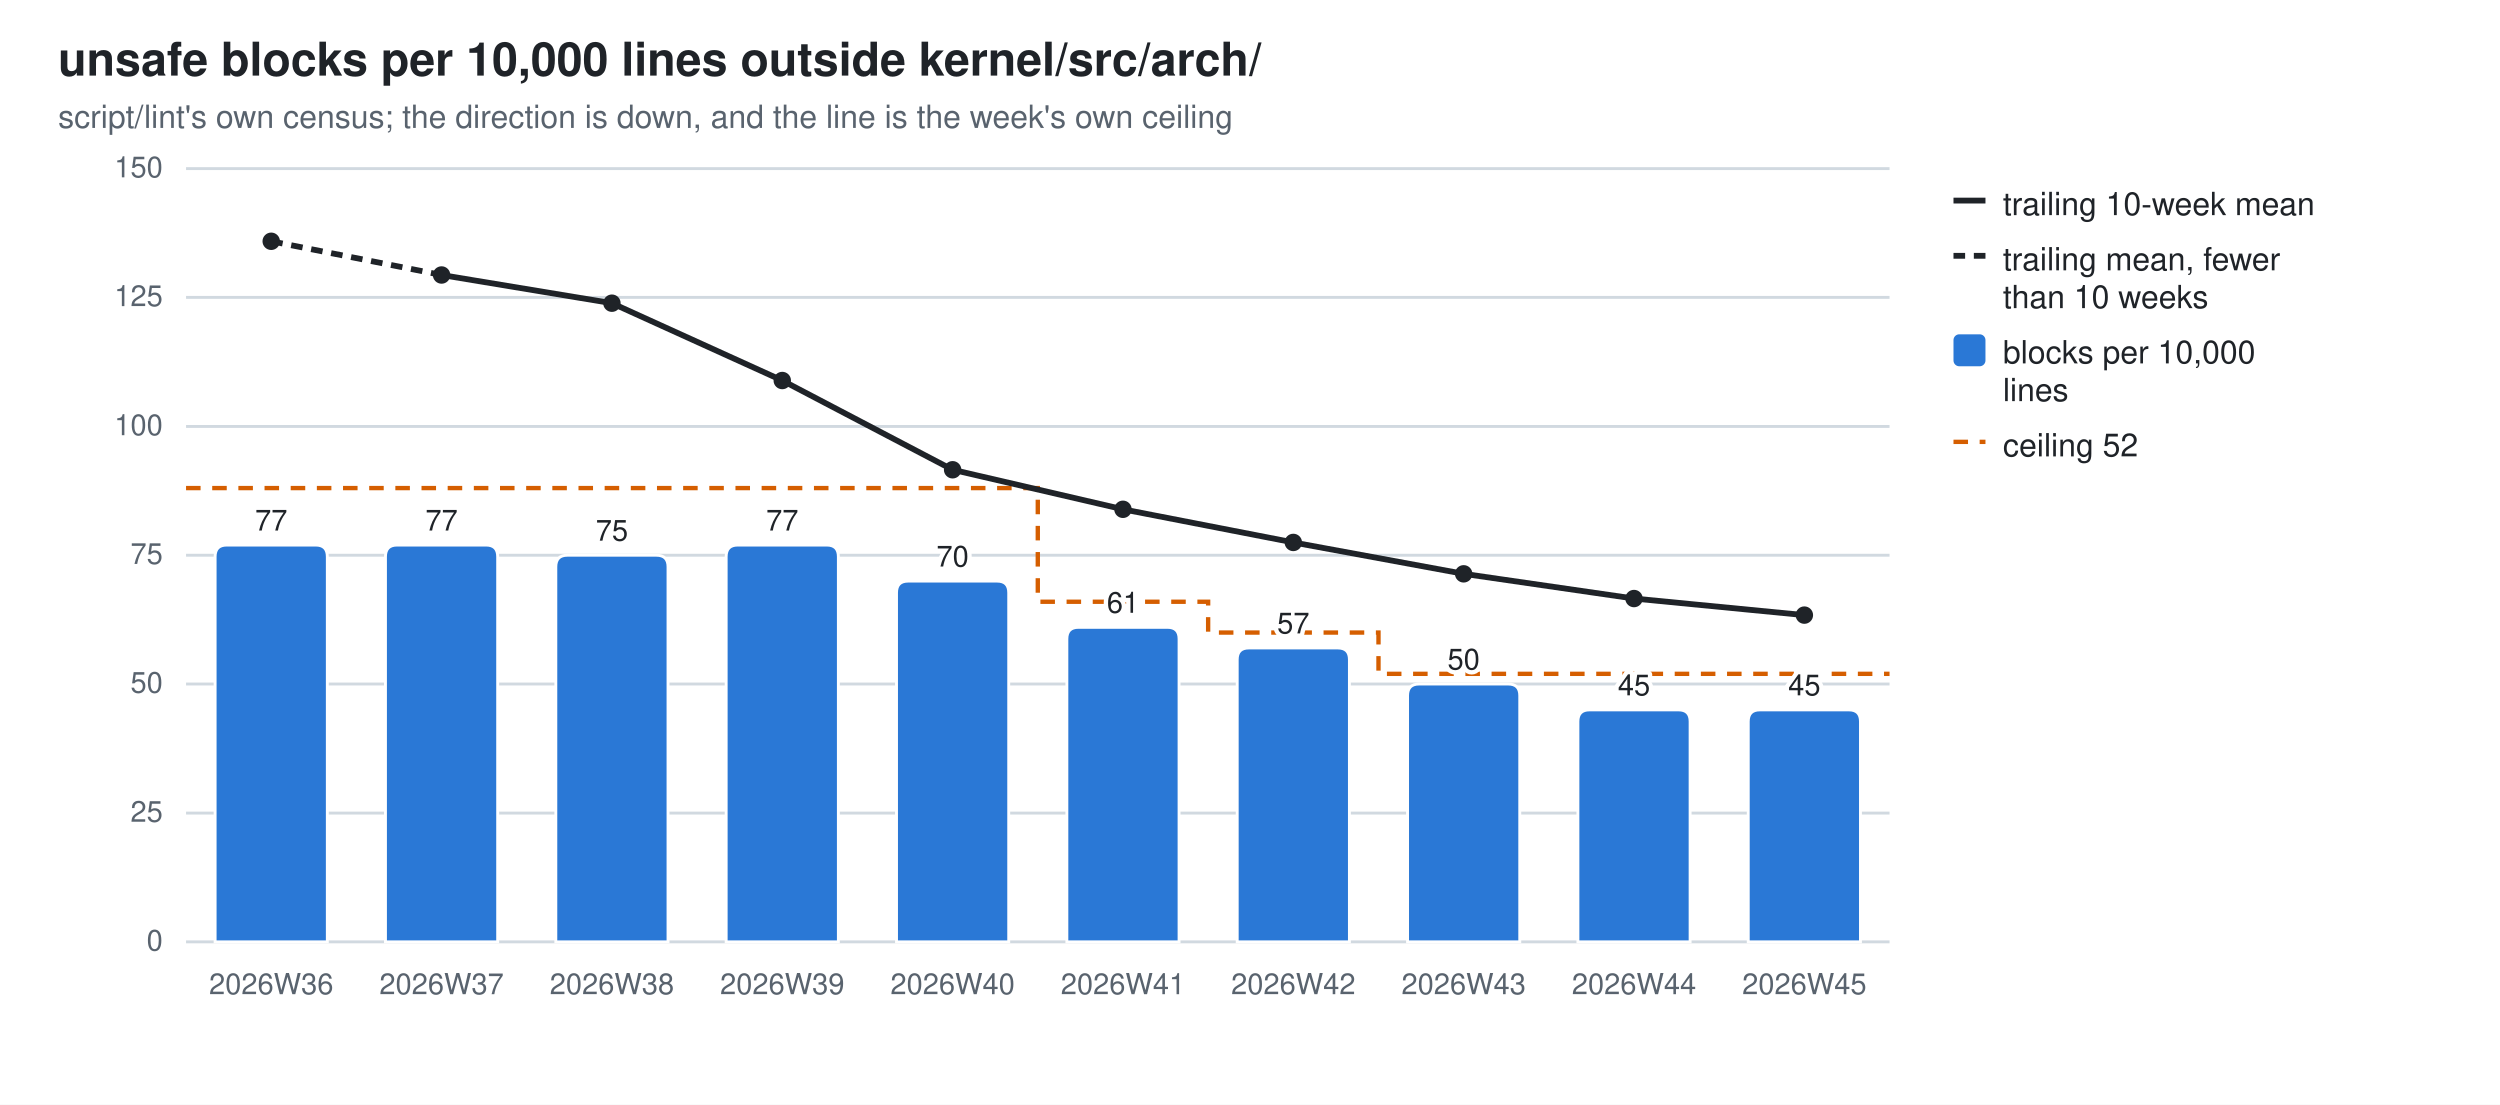
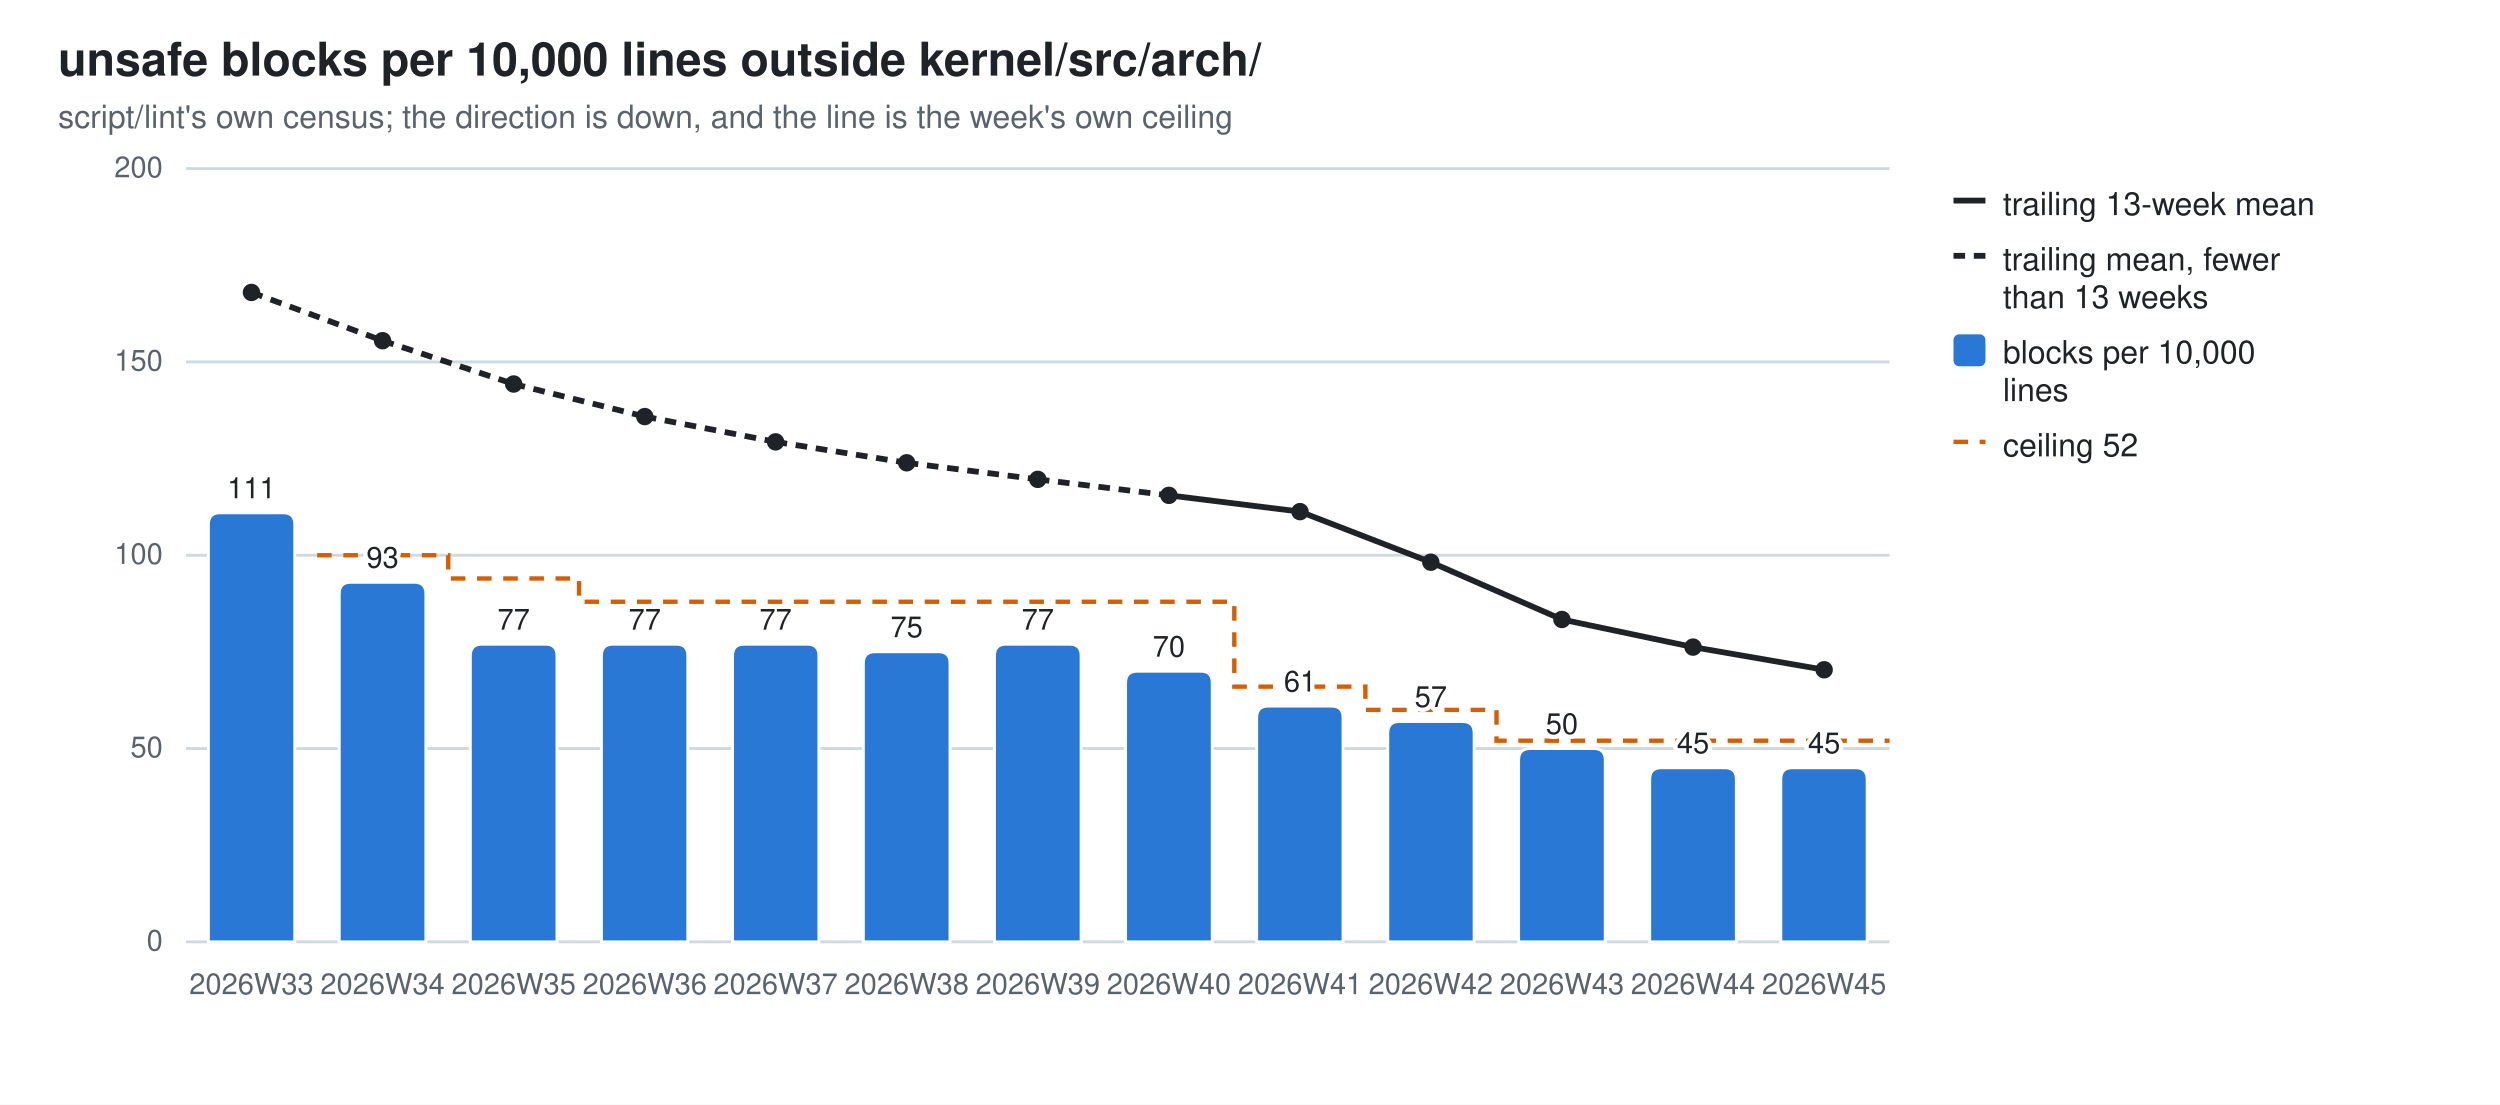
<svg xmlns="http://www.w3.org/2000/svg" width="860" height="380" viewBox="0 0 860 380" role="img" aria-label="unsafe blocks per 10,000 lines outside kernel/src/arch/">
  <style>
  .bg{fill:#ffffff} .fg{fill:#1f2328} .mut{fill:#59636e} .grid{stroke:#d1d9e0}
  .seg{stroke:#ffffff;stroke-width:1} .tr{stroke:#1f2328;fill:none} .trd{fill:#1f2328}
  .val{paint-order:stroke;stroke:#ffffff;stroke-width:3px;stroke-linejoin:round}
  .s0{fill:#2a78d6}
  @media (prefers-color-scheme: dark){
    .bg{fill:#0d1117} .fg{fill:#e6edf3} .mut{fill:#9198a1} .grid{stroke:#30363d}
    .seg{stroke:#0d1117} .val{stroke:#0d1117} .tr{stroke:#e6edf3} .trd{fill:#e6edf3} .s0{fill:#3987e5}}
  text{font-family:-apple-system,BlinkMacSystemFont,"Segoe UI",Helvetica,Arial,sans-serif}
</style>
  <rect class="bg" width="860" height="380" />
  <text class="fg" x="20" y="26" font-size="16" font-weight="600">unsafe blocks per 10,000 lines outside kernel/src/arch/</text>
  <text class="mut" x="20" y="44" font-size="11">script/lint's own census; the direction is down, and the line is the week's own ceiling</text>
  <line class="grid" x1="64" y1="324.0" x2="650.0" y2="324.0" stroke-width="1" />
  <text class="mut" x="56" y="327.0" font-size="10" text-anchor="end">0</text>
-   <line class="grid" x1="64" y1="279.7" x2="650.0" y2="279.7" stroke-width="1" />
-   <text class="mut" x="56" y="282.7" font-size="10" text-anchor="end">25</text>
-   <line class="grid" x1="64" y1="235.3" x2="650.0" y2="235.3" stroke-width="1" />
-   <text class="mut" x="56" y="238.3" font-size="10" text-anchor="end">50</text>
+   <line class="grid" x1="64" y1="257.5" x2="650.0" y2="257.5" stroke-width="1" />
+   <text class="mut" x="56" y="260.5" font-size="10" text-anchor="end">50</text>
  <line class="grid" x1="64" y1="191.0" x2="650.0" y2="191.0" stroke-width="1" />
-   <text class="mut" x="56" y="194.0" font-size="10" text-anchor="end">75</text>
-   <line class="grid" x1="64" y1="146.7" x2="650.0" y2="146.7" stroke-width="1" />
-   <text class="mut" x="56" y="149.7" font-size="10" text-anchor="end">100</text>
-   <line class="grid" x1="64" y1="102.3" x2="650.0" y2="102.3" stroke-width="1" />
-   <text class="mut" x="56" y="105.3" font-size="10" text-anchor="end">125</text>
+   <text class="mut" x="56" y="194.0" font-size="10" text-anchor="end">100</text>
+   <line class="grid" x1="64" y1="124.5" x2="650.0" y2="124.5" stroke-width="1" />
+   <text class="mut" x="56" y="127.5" font-size="10" text-anchor="end">150</text>
  <line class="grid" x1="64" y1="58.0" x2="650.0" y2="58.0" stroke-width="1" />
-   <text class="mut" x="56" y="61.0" font-size="10" text-anchor="end">150</text>
-   <path d="M64.0,167.9 H122.6 V167.9 H181.2 V167.9 H239.8 V167.9 H298.4 V167.9 H357.0 V207.0 H415.6 V217.6 H474.2 V231.8 H532.8 V231.8 H591.4 V231.8 H650.0" fill="none" stroke="#D55E00" stroke-width="1.5" stroke-dasharray="5 4" />
-   <path class="seg s0" d="M74.0,324.0 V191.5 Q74.0,187.5 78.0,187.5 H108.6 Q112.6,187.5 112.6,191.5 V324.0 Z" />
-   <text class="mut" x="93.3" y="342" font-size="10" text-anchor="middle">2026W36</text>
-   <text class="fg val" x="93.3" y="182.5" font-size="10" text-anchor="middle">77</text>
-   <path class="seg s0" d="M132.6,324.0 V191.5 Q132.6,187.5 136.6,187.5 H167.2 Q171.2,187.5 171.2,191.5 V324.0 Z" />
-   <text class="mut" x="151.9" y="342" font-size="10" text-anchor="middle">2026W37</text>
-   <text class="fg val" x="151.9" y="182.5" font-size="10" text-anchor="middle">77</text>
-   <path class="seg s0" d="M191.2,324.0 V195.0 Q191.2,191.0 195.2,191.0 H225.8 Q229.8,191.0 229.8,195.0 V324.0 Z" />
-   <text class="mut" x="210.5" y="342" font-size="10" text-anchor="middle">2026W38</text>
-   <text class="fg val" x="210.5" y="186.0" font-size="10" text-anchor="middle">75</text>
-   <path class="seg s0" d="M249.8,324.0 V191.5 Q249.8,187.5 253.8,187.5 H284.4 Q288.4,187.5 288.4,191.5 V324.0 Z" />
-   <text class="mut" x="269.1" y="342" font-size="10" text-anchor="middle">2026W39</text>
-   <text class="fg val" x="269.1" y="182.5" font-size="10" text-anchor="middle">77</text>
-   <path class="seg s0" d="M308.4,324.0 V203.9 Q308.4,199.9 312.4,199.9 H343.0 Q347.0,199.9 347.0,203.9 V324.0 Z" />
-   <text class="mut" x="327.7" y="342" font-size="10" text-anchor="middle">2026W40</text>
-   <text class="fg val" x="327.7" y="194.9" font-size="10" text-anchor="middle">70</text>
-   <path class="seg s0" d="M367.0,324.0 V219.8 Q367.0,215.8 371.0,215.8 H401.6 Q405.6,215.8 405.6,219.8 V324.0 Z" />
-   <text class="mut" x="386.3" y="342" font-size="10" text-anchor="middle">2026W41</text>
-   <text class="fg val" x="386.3" y="210.8" font-size="10" text-anchor="middle">61</text>
-   <path class="seg s0" d="M425.6,324.0 V226.9 Q425.6,222.9 429.6,222.9 H460.2 Q464.2,222.9 464.2,226.9 V324.0 Z" />
-   <text class="mut" x="444.9" y="342" font-size="10" text-anchor="middle">2026W42</text>
-   <text class="fg val" x="444.9" y="217.9" font-size="10" text-anchor="middle">57</text>
-   <path class="seg s0" d="M484.2,324.0 V239.3 Q484.2,235.3 488.2,235.3 H518.8 Q522.8,235.3 522.8,239.3 V324.0 Z" />
-   <text class="mut" x="503.5" y="342" font-size="10" text-anchor="middle">2026W43</text>
-   <text class="fg val" x="503.5" y="230.3" font-size="10" text-anchor="middle">50</text>
-   <path class="seg s0" d="M542.8,324.0 V248.2 Q542.8,244.2 546.8,244.2 H577.4 Q581.4,244.2 581.4,248.2 V324.0 Z" />
-   <text class="mut" x="562.1" y="342" font-size="10" text-anchor="middle">2026W44</text>
-   <text class="fg val" x="562.1" y="239.2" font-size="10" text-anchor="middle">45</text>
-   <path class="seg s0" d="M601.4,324.0 V248.2 Q601.4,244.2 605.4,244.2 H636.0 Q640.0,244.2 640.0,248.2 V324.0 Z" />
-   <text class="mut" x="620.7" y="342" font-size="10" text-anchor="middle">2026W45</text>
-   <text class="fg val" x="620.7" y="239.2" font-size="10" text-anchor="middle">45</text>
-   <line class="tr" x1="93.3" y1="83.0" x2="151.9" y2="94.6" stroke-width="2" stroke-dasharray="4 3" />
-   <line class="tr" x1="151.9" y1="94.6" x2="210.5" y2="104.3" stroke-width="2" />
-   <line class="tr" x1="210.5" y1="104.3" x2="269.1" y2="130.9" stroke-width="2" />
-   <line class="tr" x1="269.1" y1="130.9" x2="327.7" y2="161.6" stroke-width="2" />
-   <line class="tr" x1="327.7" y1="161.6" x2="386.3" y2="175.2" stroke-width="2" />
-   <line class="tr" x1="386.3" y1="175.2" x2="444.9" y2="186.6" stroke-width="2" />
-   <line class="tr" x1="444.9" y1="186.6" x2="503.5" y2="197.4" stroke-width="2" />
-   <line class="tr" x1="503.5" y1="197.4" x2="562.1" y2="205.9" stroke-width="2" />
-   <line class="tr" x1="562.1" y1="205.9" x2="620.7" y2="211.6" stroke-width="2" />
-   <circle class="trd" cx="93.3" cy="83.0" r="3" />
-   <circle class="trd" cx="151.9" cy="94.6" r="3" />
-   <circle class="trd" cx="210.5" cy="104.3" r="3" />
-   <circle class="trd" cx="269.1" cy="130.9" r="3" />
-   <circle class="trd" cx="327.7" cy="161.6" r="3" />
-   <circle class="trd" cx="386.3" cy="175.2" r="3" />
-   <circle class="trd" cx="444.9" cy="186.6" r="3" />
-   <circle class="trd" cx="503.5" cy="197.4" r="3" />
-   <circle class="trd" cx="562.1" cy="205.9" r="3" />
-   <circle class="trd" cx="620.7" cy="211.6" r="3" />
+   <text class="mut" x="56" y="61.0" font-size="10" text-anchor="end">200</text>
+   <path d="M109.1,191.0 H154.2 V199.0 H199.2 V207.0 H244.3 V207.0 H289.4 V207.0 H334.5 V207.0 H379.5 V207.0 H424.6 V236.2 H469.7 V244.2 H514.8 V254.8 H559.8 V254.8 H604.9 V254.8 H650.0" fill="none" stroke="#D55E00" stroke-width="1.5" stroke-dasharray="5 4" />
+   <path class="seg s0" d="M71.7,324.0 V180.4 Q71.7,176.4 75.7,176.4 H97.4 Q101.4,176.4 101.4,180.4 V324.0 Z" />
+   <text class="mut" x="86.5" y="342" font-size="10" text-anchor="middle">2026W33</text>
+   <text class="fg val" x="86.5" y="171.4" font-size="10" text-anchor="middle">111</text>
+   <path class="seg s0" d="M116.7,324.0 V204.3 Q116.7,200.3 120.7,200.3 H142.5 Q146.5,200.3 146.5,204.3 V324.0 Z" />
+   <text class="mut" x="131.6" y="342" font-size="10" text-anchor="middle">2026W34</text>
+   <text class="fg val" x="131.6" y="195.3" font-size="10" text-anchor="middle">93</text>
+   <path class="seg s0" d="M161.8,324.0 V225.6 Q161.8,221.6 165.8,221.6 H187.6 Q191.6,221.6 191.6,225.6 V324.0 Z" />
+   <text class="mut" x="176.7" y="342" font-size="10" text-anchor="middle">2026W35</text>
+   <text class="fg val" x="176.7" y="216.6" font-size="10" text-anchor="middle">77</text>
+   <path class="seg s0" d="M206.9,324.0 V225.6 Q206.9,221.6 210.9,221.6 H232.6 Q236.6,221.6 236.6,225.6 V324.0 Z" />
+   <text class="mut" x="221.8" y="342" font-size="10" text-anchor="middle">2026W36</text>
+   <text class="fg val" x="221.8" y="216.6" font-size="10" text-anchor="middle">77</text>
+   <path class="seg s0" d="M252.0,324.0 V225.6 Q252.0,221.6 256.0,221.6 H277.7 Q281.7,221.6 281.7,225.6 V324.0 Z" />
+   <text class="mut" x="266.8" y="342" font-size="10" text-anchor="middle">2026W37</text>
+   <text class="fg val" x="266.8" y="216.6" font-size="10" text-anchor="middle">77</text>
+   <path class="seg s0" d="M297.0,324.0 V228.2 Q297.0,224.2 301.0,224.2 H322.8 Q326.8,224.2 326.8,228.2 V324.0 Z" />
+   <text class="mut" x="311.9" y="342" font-size="10" text-anchor="middle">2026W38</text>
+   <text class="fg val" x="311.9" y="219.2" font-size="10" text-anchor="middle">75</text>
+   <path class="seg s0" d="M342.1,324.0 V225.6 Q342.1,221.6 346.1,221.6 H367.9 Q371.9,221.6 371.9,225.6 V324.0 Z" />
+   <text class="mut" x="357.0" y="342" font-size="10" text-anchor="middle">2026W39</text>
+   <text class="fg val" x="357.0" y="216.6" font-size="10" text-anchor="middle">77</text>
+   <path class="seg s0" d="M387.2,324.0 V234.9 Q387.2,230.9 391.2,230.9 H413.0 Q417.0,230.9 417.0,234.9 V324.0 Z" />
+   <text class="mut" x="402.1" y="342" font-size="10" text-anchor="middle">2026W40</text>
+   <text class="fg val" x="402.1" y="225.9" font-size="10" text-anchor="middle">70</text>
+   <path class="seg s0" d="M432.3,324.0 V246.9 Q432.3,242.9 436.3,242.9 H458.0 Q462.0,242.9 462.0,246.9 V324.0 Z" />
+   <text class="mut" x="447.2" y="342" font-size="10" text-anchor="middle">2026W41</text>
+   <text class="fg val" x="447.2" y="237.9" font-size="10" text-anchor="middle">61</text>
+   <path class="seg s0" d="M477.4,324.0 V252.2 Q477.4,248.2 481.4,248.2 H503.1 Q507.1,248.2 507.1,252.2 V324.0 Z" />
+   <text class="mut" x="492.2" y="342" font-size="10" text-anchor="middle">2026W42</text>
+   <text class="fg val" x="492.2" y="243.2" font-size="10" text-anchor="middle">57</text>
+   <path class="seg s0" d="M522.4,324.0 V261.5 Q522.4,257.5 526.4,257.5 H548.2 Q552.2,257.5 552.2,261.5 V324.0 Z" />
+   <text class="mut" x="537.3" y="342" font-size="10" text-anchor="middle">2026W43</text>
+   <text class="fg val" x="537.3" y="252.5" font-size="10" text-anchor="middle">50</text>
+   <path class="seg s0" d="M567.5,324.0 V268.1 Q567.5,264.1 571.5,264.1 H593.3 Q597.3,264.1 597.3,268.1 V324.0 Z" />
+   <text class="mut" x="582.4" y="342" font-size="10" text-anchor="middle">2026W44</text>
+   <text class="fg val" x="582.4" y="259.1" font-size="10" text-anchor="middle">45</text>
+   <path class="seg s0" d="M612.6,324.0 V268.1 Q612.6,264.1 616.6,264.1 H638.3 Q642.3,264.1 642.3,268.1 V324.0 Z" />
+   <text class="mut" x="627.5" y="342" font-size="10" text-anchor="middle">2026W45</text>
+   <text class="fg val" x="627.5" y="259.1" font-size="10" text-anchor="middle">45</text>
+   <line class="tr" x1="86.5" y1="100.6" x2="131.6" y2="117.2" stroke-width="2" stroke-dasharray="4 3" />
+   <line class="tr" x1="131.6" y1="117.2" x2="176.7" y2="132.1" stroke-width="2" stroke-dasharray="4 3" />
+   <line class="tr" x1="176.7" y1="132.1" x2="221.8" y2="143.3" stroke-width="2" stroke-dasharray="4 3" />
+   <line class="tr" x1="221.8" y1="143.3" x2="266.8" y2="152.0" stroke-width="2" stroke-dasharray="4 3" />
+   <line class="tr" x1="266.8" y1="152.0" x2="311.9" y2="159.2" stroke-width="2" stroke-dasharray="4 3" />
+   <line class="tr" x1="311.9" y1="159.2" x2="357.0" y2="164.9" stroke-width="2" stroke-dasharray="4 3" />
+   <line class="tr" x1="357.0" y1="164.9" x2="402.1" y2="170.4" stroke-width="2" stroke-dasharray="4 3" />
+   <line class="tr" x1="402.1" y1="170.4" x2="447.2" y2="176.0" stroke-width="2" />
+   <line class="tr" x1="447.2" y1="176.0" x2="492.2" y2="193.4" stroke-width="2" />
+   <line class="tr" x1="492.2" y1="193.4" x2="537.3" y2="213.1" stroke-width="2" />
+   <line class="tr" x1="537.3" y1="213.1" x2="582.4" y2="222.6" stroke-width="2" />
+   <line class="tr" x1="582.4" y1="222.6" x2="627.5" y2="230.4" stroke-width="2" />
+   <circle class="trd" cx="86.5" cy="100.6" r="3" />
+   <circle class="trd" cx="131.6" cy="117.2" r="3" />
+   <circle class="trd" cx="176.7" cy="132.1" r="3" />
+   <circle class="trd" cx="221.8" cy="143.3" r="3" />
+   <circle class="trd" cx="266.8" cy="152.0" r="3" />
+   <circle class="trd" cx="311.9" cy="159.2" r="3" />
+   <circle class="trd" cx="357.0" cy="164.9" r="3" />
+   <circle class="trd" cx="402.1" cy="170.4" r="3" />
+   <circle class="trd" cx="447.2" cy="176.0" r="3" />
+   <circle class="trd" cx="492.2" cy="193.4" r="3" />
+   <circle class="trd" cx="537.3" cy="213.1" r="3" />
+   <circle class="trd" cx="582.4" cy="222.6" r="3" />
+   <circle class="trd" cx="627.5" cy="230.4" r="3" />
  <line class="tr" x1="672" y1="69" x2="683" y2="69" stroke-width="2" />
  <text class="fg" y="74" font-size="11">
-     <tspan x="689" dy="0">trailing 10-week mean</tspan>
+     <tspan x="689" dy="0">trailing 13-week mean</tspan>
  </text>
  <line class="tr" x1="672" y1="88" x2="683" y2="88" stroke-width="2" stroke-dasharray="4 3" />
  <text class="fg" y="93" font-size="11">
    <tspan x="689" dy="0">trailing mean, fewer</tspan>
-     <tspan x="689" dy="13">than 10 weeks</tspan>
+     <tspan x="689" dy="13">than 13 weeks</tspan>
  </text>
  <rect class="s0" x="672" y="115" width="11" height="11" rx="2" />
  <text class="fg" y="125" font-size="11">
    <tspan x="689" dy="0">blocks per 10,000</tspan>
    <tspan x="689" dy="13">lines</tspan>
  </text>
  <line x1="672" y1="152" x2="683" y2="152" stroke="#D55E00" stroke-width="1.5" stroke-dasharray="5 4" />
  <text class="fg" x="689" y="157" font-size="11">ceiling 52</text>
</svg>
